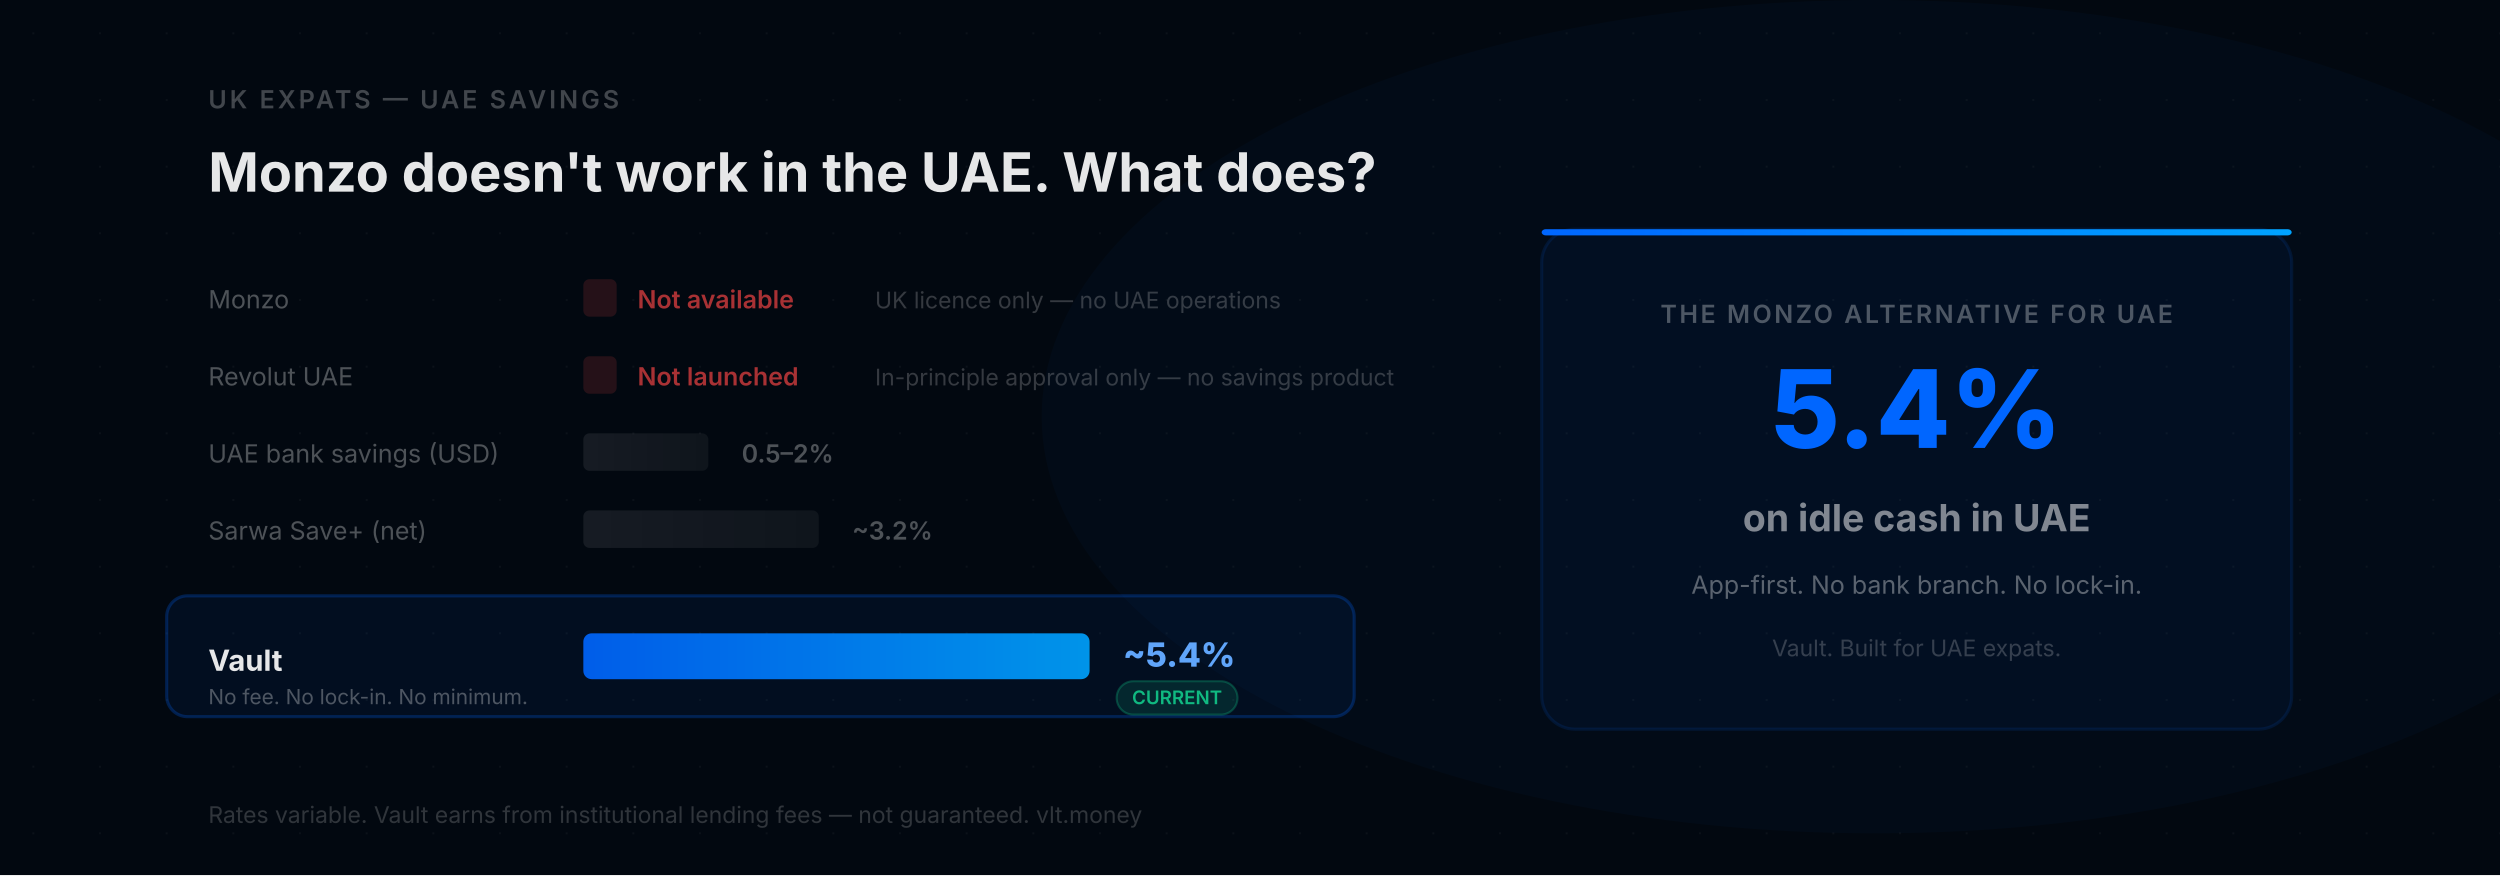
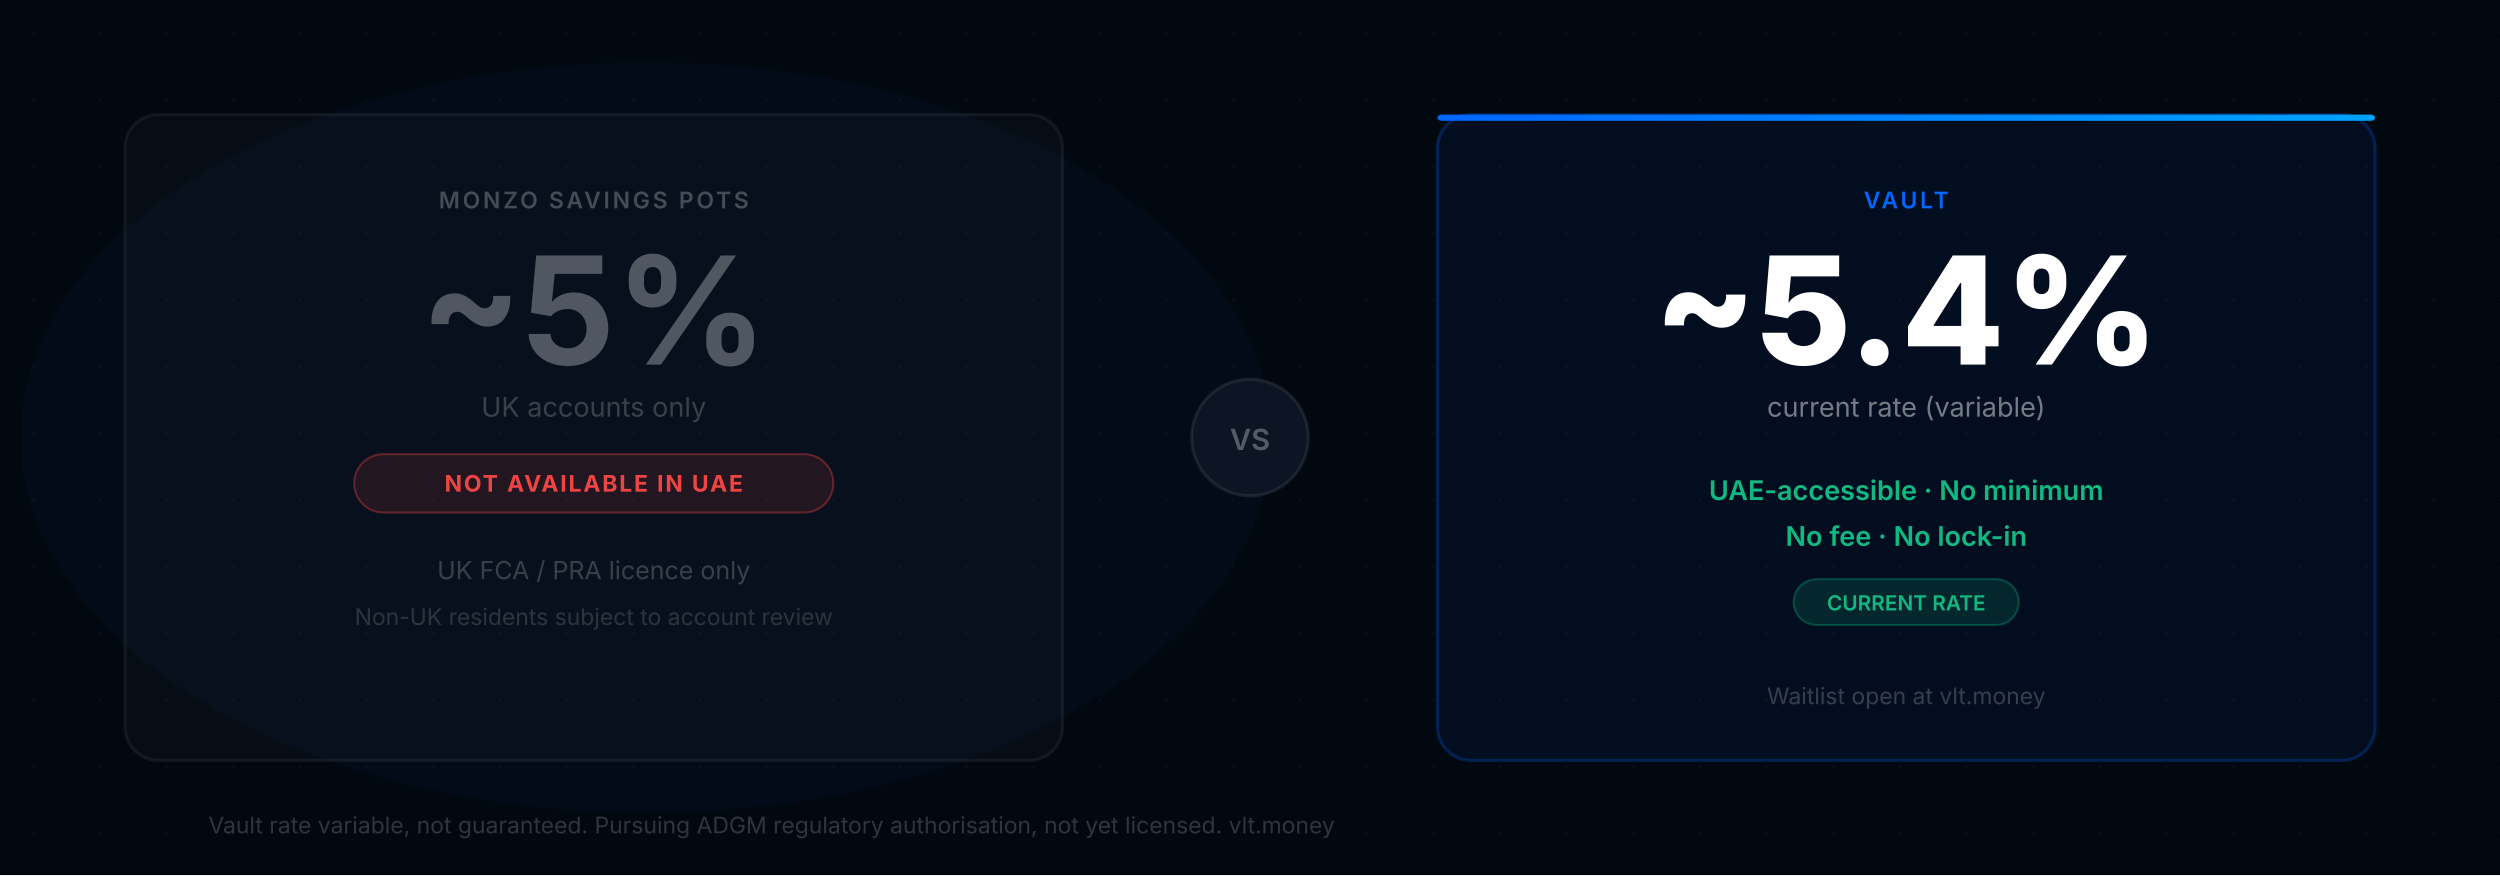
<svg xmlns="http://www.w3.org/2000/svg" width="1200" height="420">
  <defs>
    <pattern id="grid" width="32" height="32" patternUnits="userSpaceOnUse">
      <circle cx="16" cy="16" r="0.5" fill="rgba(255,255,255,0.04)" />
    </pattern>
    <linearGradient id="vaultBar" x1="0" y1="0" x2="1" y2="0">
      <stop offset="0%" stop-color="#0066FF" />
      <stop offset="100%" stop-color="#00A3FF" />
    </linearGradient>
-     <linearGradient id="dimBar" x1="0" y1="0" x2="1" y2="0">
-       <stop offset="0%" stop-color="rgba(255,255,255,0.08)" />
-       <stop offset="100%" stop-color="rgba(255,255,255,0.05)" />
-     </linearGradient>
  </defs>
  <rect width="1200" height="420" fill="#020810" />
  <rect width="1200" height="420" fill="url(#grid)" />
-   <ellipse cx="900" cy="200" rx="400" ry="200" fill="rgba(0,102,255,0.03)" />
-   <text x="100" y="52" font-family="Inter, system-ui, sans-serif" font-size="12" font-weight="600" letter-spacing="0.12em" fill="rgba(255,255,255,0.25)">UK EXPATS — UAE SAVINGS</text>
-   <text x="100" y="92" font-family="Inter, system-ui, sans-serif" font-size="26" font-weight="700" fill="rgba(255,255,255,0.9)">Monzo doesn't work in the UAE. What does?</text>
-   <text x="100" y="148" font-family="Inter, system-ui, sans-serif" font-size="12" fill="rgba(255,255,255,0.3)">Monzo</text>
-   <rect x="280" y="134" width="16" height="18" rx="3" fill="rgba(239,68,68,0.15)" />
-   <text x="306" y="148" font-family="Inter, system-ui, sans-serif" font-size="12" font-weight="600" fill="rgba(239,68,68,0.7)">Not available</text>
-   <text x="420" y="148" font-family="Inter, system-ui, sans-serif" font-size="11" fill="rgba(255,255,255,0.2)">UK licence only — no UAE operations</text>
-   <text x="100" y="185" font-family="Inter, system-ui, sans-serif" font-size="12" fill="rgba(255,255,255,0.3)">Revolut UAE</text>
-   <rect x="280" y="171" width="16" height="18" rx="3" fill="rgba(239,68,68,0.15)" />
-   <text x="306" y="185" font-family="Inter, system-ui, sans-serif" font-size="12" font-weight="600" fill="rgba(239,68,68,0.7)">Not launched</text>
-   <text x="420" y="185" font-family="Inter, system-ui, sans-serif" font-size="11" fill="rgba(255,255,255,0.2)">In-principle approval only — no savings product</text>
-   <text x="100" y="222" font-family="Inter, system-ui, sans-serif" font-size="12" fill="rgba(255,255,255,0.3)">UAE bank savings (USD)</text>
-   <rect x="280" y="208" width="60" height="18" rx="3" fill="url(#dimBar)" />
-   <text x="348" y="222" font-family="Inter, system-ui, sans-serif" font-size="12" font-weight="600" fill="rgba(255,255,255,0.3)" dx="8">0.5–2%</text>
-   <text x="100" y="259" font-family="Inter, system-ui, sans-serif" font-size="12" fill="rgba(255,255,255,0.3)">Sarwa Save+ (net)</text>
-   <rect x="280" y="245" width="113" height="18" rx="3" fill="url(#dimBar)" />
-   <text x="401" y="259" font-family="Inter, system-ui, sans-serif" font-size="12" font-weight="600" fill="rgba(255,255,255,0.3)" dx="8">~3.2%</text>
-   <rect x="80" y="286" width="570" height="58" rx="10" fill="rgba(0,102,255,0.07)" stroke="rgba(0,102,255,0.25)" stroke-width="1.5" />
-   <text x="100" y="322" font-family="Inter, system-ui, sans-serif" font-size="14" font-weight="700" fill="rgba(255,255,255,0.9)">Vault</text>
-   <text x="100" y="338" font-family="Inter, system-ui, sans-serif" font-size="10" fill="rgba(255,255,255,0.3)">No fee. No lock-in. No minimum.</text>
-   <rect x="280" y="304" width="243" height="22" rx="4" fill="url(#vaultBar)" opacity="0.9" />
-   <text x="531" y="320" font-family="Inter, system-ui, sans-serif" font-size="16" font-weight="800" fill="#60A5FA" dx="8">~5.4%</text>
-   <rect x="536" y="327" width="58" height="16" rx="8" fill="rgba(16,185,129,0.15)" stroke="rgba(16,185,129,0.3)" stroke-width="1" />
-   <text x="565" y="338" text-anchor="middle" font-family="Inter, system-ui, sans-serif" font-size="9" font-weight="600" fill="#10B981">CURRENT</text>
-   <rect x="740" y="110" width="360" height="240" rx="16" fill="rgba(0,102,255,0.05)" stroke="rgba(0,102,255,0.12)" stroke-width="1.5" />
-   <rect x="740" y="110" width="360" height="3" rx="2" fill="url(#vaultBar)" />
-   <text x="920" y="155" text-anchor="middle" font-family="Inter, system-ui, sans-serif" font-size="12" font-weight="600" letter-spacing="0.1em" fill="rgba(255,255,255,0.3)">THE MONZO ALTERNATIVE FOR UAE</text>
-   <text x="920" y="215" text-anchor="middle" font-family="Inter, system-ui, sans-serif" font-size="52" font-weight="800" fill="#0066FF">5.4%</text>
-   <text x="920" y="255" text-anchor="middle" font-family="Inter, system-ui, sans-serif" font-size="18" font-weight="700" fill="rgba(255,255,255,0.5)">on idle cash in UAE</text>
-   <text x="920" y="285" text-anchor="middle" font-family="Inter, system-ui, sans-serif" font-size="12" fill="rgba(255,255,255,0.35)">App-first. No bank branch. No lock-in.</text>
-   <text x="920" y="315" text-anchor="middle" font-family="Inter, system-ui, sans-serif" font-size="11" fill="rgba(255,255,255,0.2)">Vault. Built for UAE expats.</text>
-   <text x="100" y="395" font-family="Inter, system-ui, sans-serif" font-size="11" fill="rgba(255,255,255,0.18)">Rates variable. Vault earns from institutional lending fees — not guaranteed. vlt.money</text>
+   <ellipse cx="310" cy="210" rx="300" ry="180" fill="rgba(0,102,255,0.03)" />
+   <rect x="60" y="55" width="450" height="310" rx="16" fill="rgba(255,255,255,0.02)" stroke="rgba(255,255,255,0.06)" stroke-width="1.5" />
+   <text x="285" y="100" text-anchor="middle" font-family="Inter, system-ui, sans-serif" font-size="11" font-weight="600" letter-spacing="0.12em" fill="rgba(255,255,255,0.25)">MONZO SAVINGS POTS</text>
+   <text x="285" y="175" text-anchor="middle" font-family="Inter, system-ui, sans-serif" font-size="72" font-weight="700" fill="rgba(255,255,255,0.3)">~5%</text>
+   <text x="285" y="200" text-anchor="middle" font-family="Inter, system-ui, sans-serif" font-size="13" fill="rgba(255,255,255,0.2)">UK accounts only</text>
+   <rect x="170" y="218" width="230" height="28" rx="14" fill="rgba(239,68,68,0.12)" stroke="rgba(239,68,68,0.35)" stroke-width="1" />
+   <text x="285" y="236" text-anchor="middle" font-family="Inter, system-ui, sans-serif" font-size="11" font-weight="700" fill="#EF4444" letter-spacing="0.08em">NOT AVAILABLE IN UAE</text>
+   <text x="285" y="278" text-anchor="middle" font-family="Inter, system-ui, sans-serif" font-size="12" fill="rgba(255,255,255,0.2)">UK FCA / PRA licence only</text>
+   <text x="285" y="300" text-anchor="middle" font-family="Inter, system-ui, sans-serif" font-size="11" fill="rgba(255,255,255,0.15)">Non-UK residents subject to account review</text>
+   <circle cx="600" cy="210" r="28" fill="#0D1525" stroke="rgba(255,255,255,0.08)" stroke-width="1.5" />
+   <text x="600" y="216" text-anchor="middle" font-family="Inter, system-ui, sans-serif" font-size="14" font-weight="600" fill="rgba(255,255,255,0.3)">VS</text>
+   <rect x="690" y="55" width="450" height="310" rx="16" fill="rgba(0,102,255,0.07)" stroke="rgba(0,102,255,0.25)" stroke-width="1.5" />
+   <rect x="690" y="55" width="450" height="3" rx="2" fill="url(#vaultBar)" />
+   <text x="915" y="100" text-anchor="middle" font-family="Inter, system-ui, sans-serif" font-size="11" font-weight="600" letter-spacing="0.12em" fill="#0066FF">VAULT</text>
+   <text x="915" y="175" text-anchor="middle" font-family="Inter, system-ui, sans-serif" font-size="72" font-weight="800" fill="#FFFFFF">~5.4%</text>
+   <text x="915" y="200" text-anchor="middle" font-family="Inter, system-ui, sans-serif" font-size="13" fill="rgba(255,255,255,0.45)">current rate (variable)</text>
+   <text x="915" y="240" text-anchor="middle" font-family="Inter, system-ui, sans-serif" font-size="13" font-weight="600" fill="#10B981">UAE-accessible · No minimum</text>
+   <text x="915" y="262" text-anchor="middle" font-family="Inter, system-ui, sans-serif" font-size="13" font-weight="600" fill="#10B981">No fee · No lock-in</text>
+   <rect x="861" y="278" width="108" height="22" rx="11" fill="rgba(16,185,129,0.15)" stroke="rgba(16,185,129,0.3)" stroke-width="1" />
+   <text x="915" y="293" text-anchor="middle" font-family="Inter, system-ui, sans-serif" font-size="10" font-weight="600" fill="#10B981">CURRENT RATE</text>
+   <text x="915" y="338" text-anchor="middle" font-family="Inter, system-ui, sans-serif" font-size="11" fill="rgba(255,255,255,0.2)">Waitlist open at vlt.money</text>
+   <text x="100" y="400" font-family="Inter, system-ui, sans-serif" font-size="11" fill="rgba(255,255,255,0.18)">Vault rate variable, not guaranteed. Pursuing ADGM regulatory authorisation, not yet licensed. vlt.money</text>
</svg>
